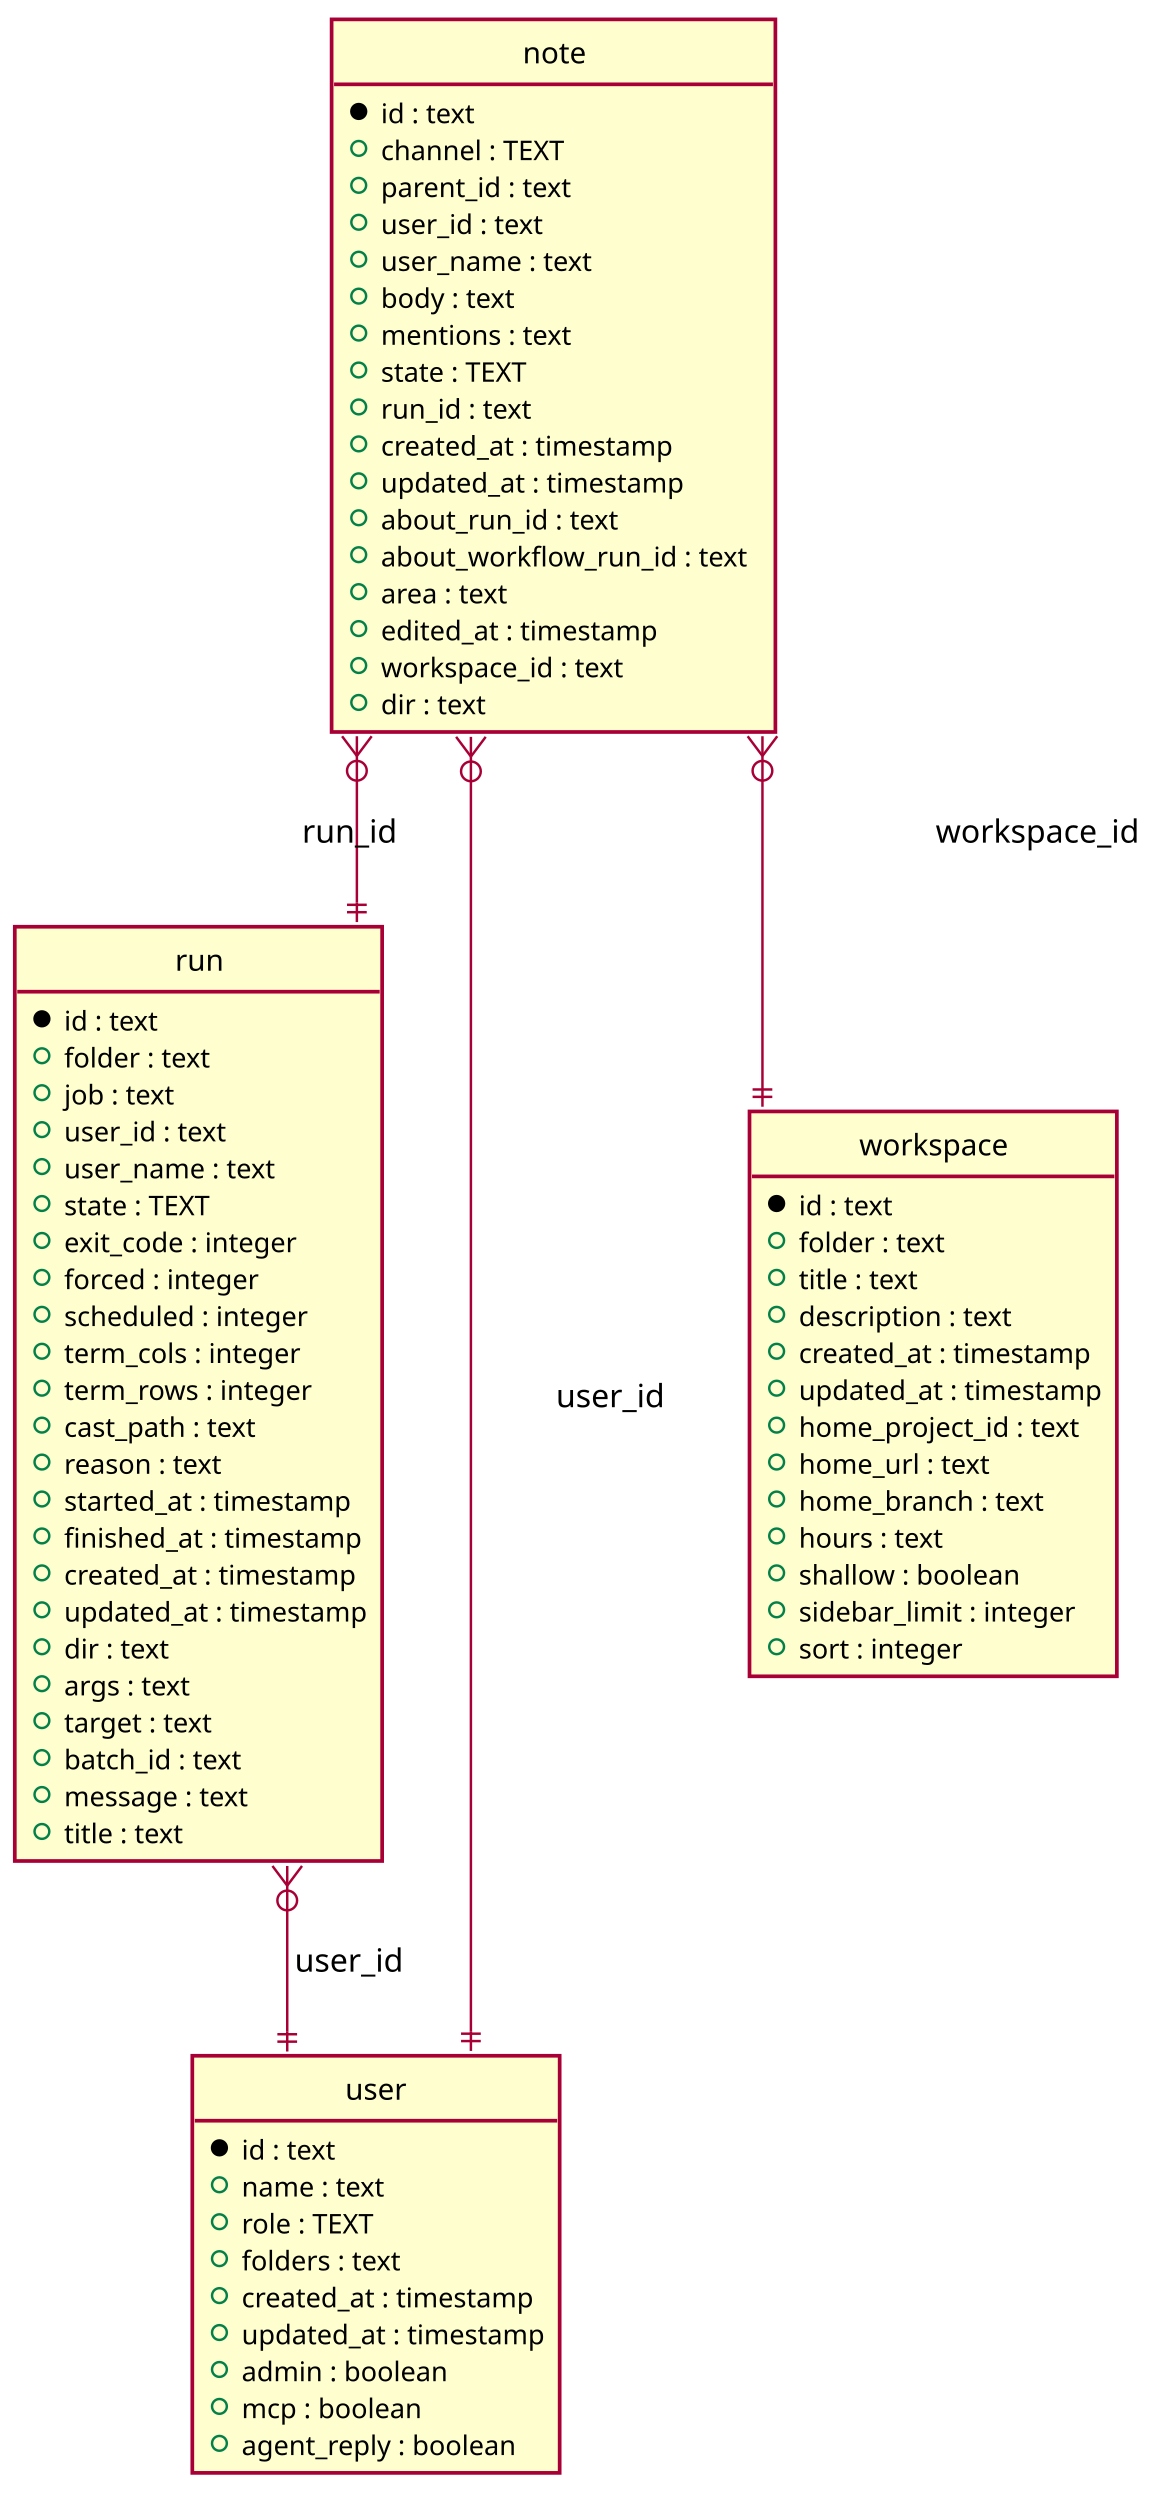
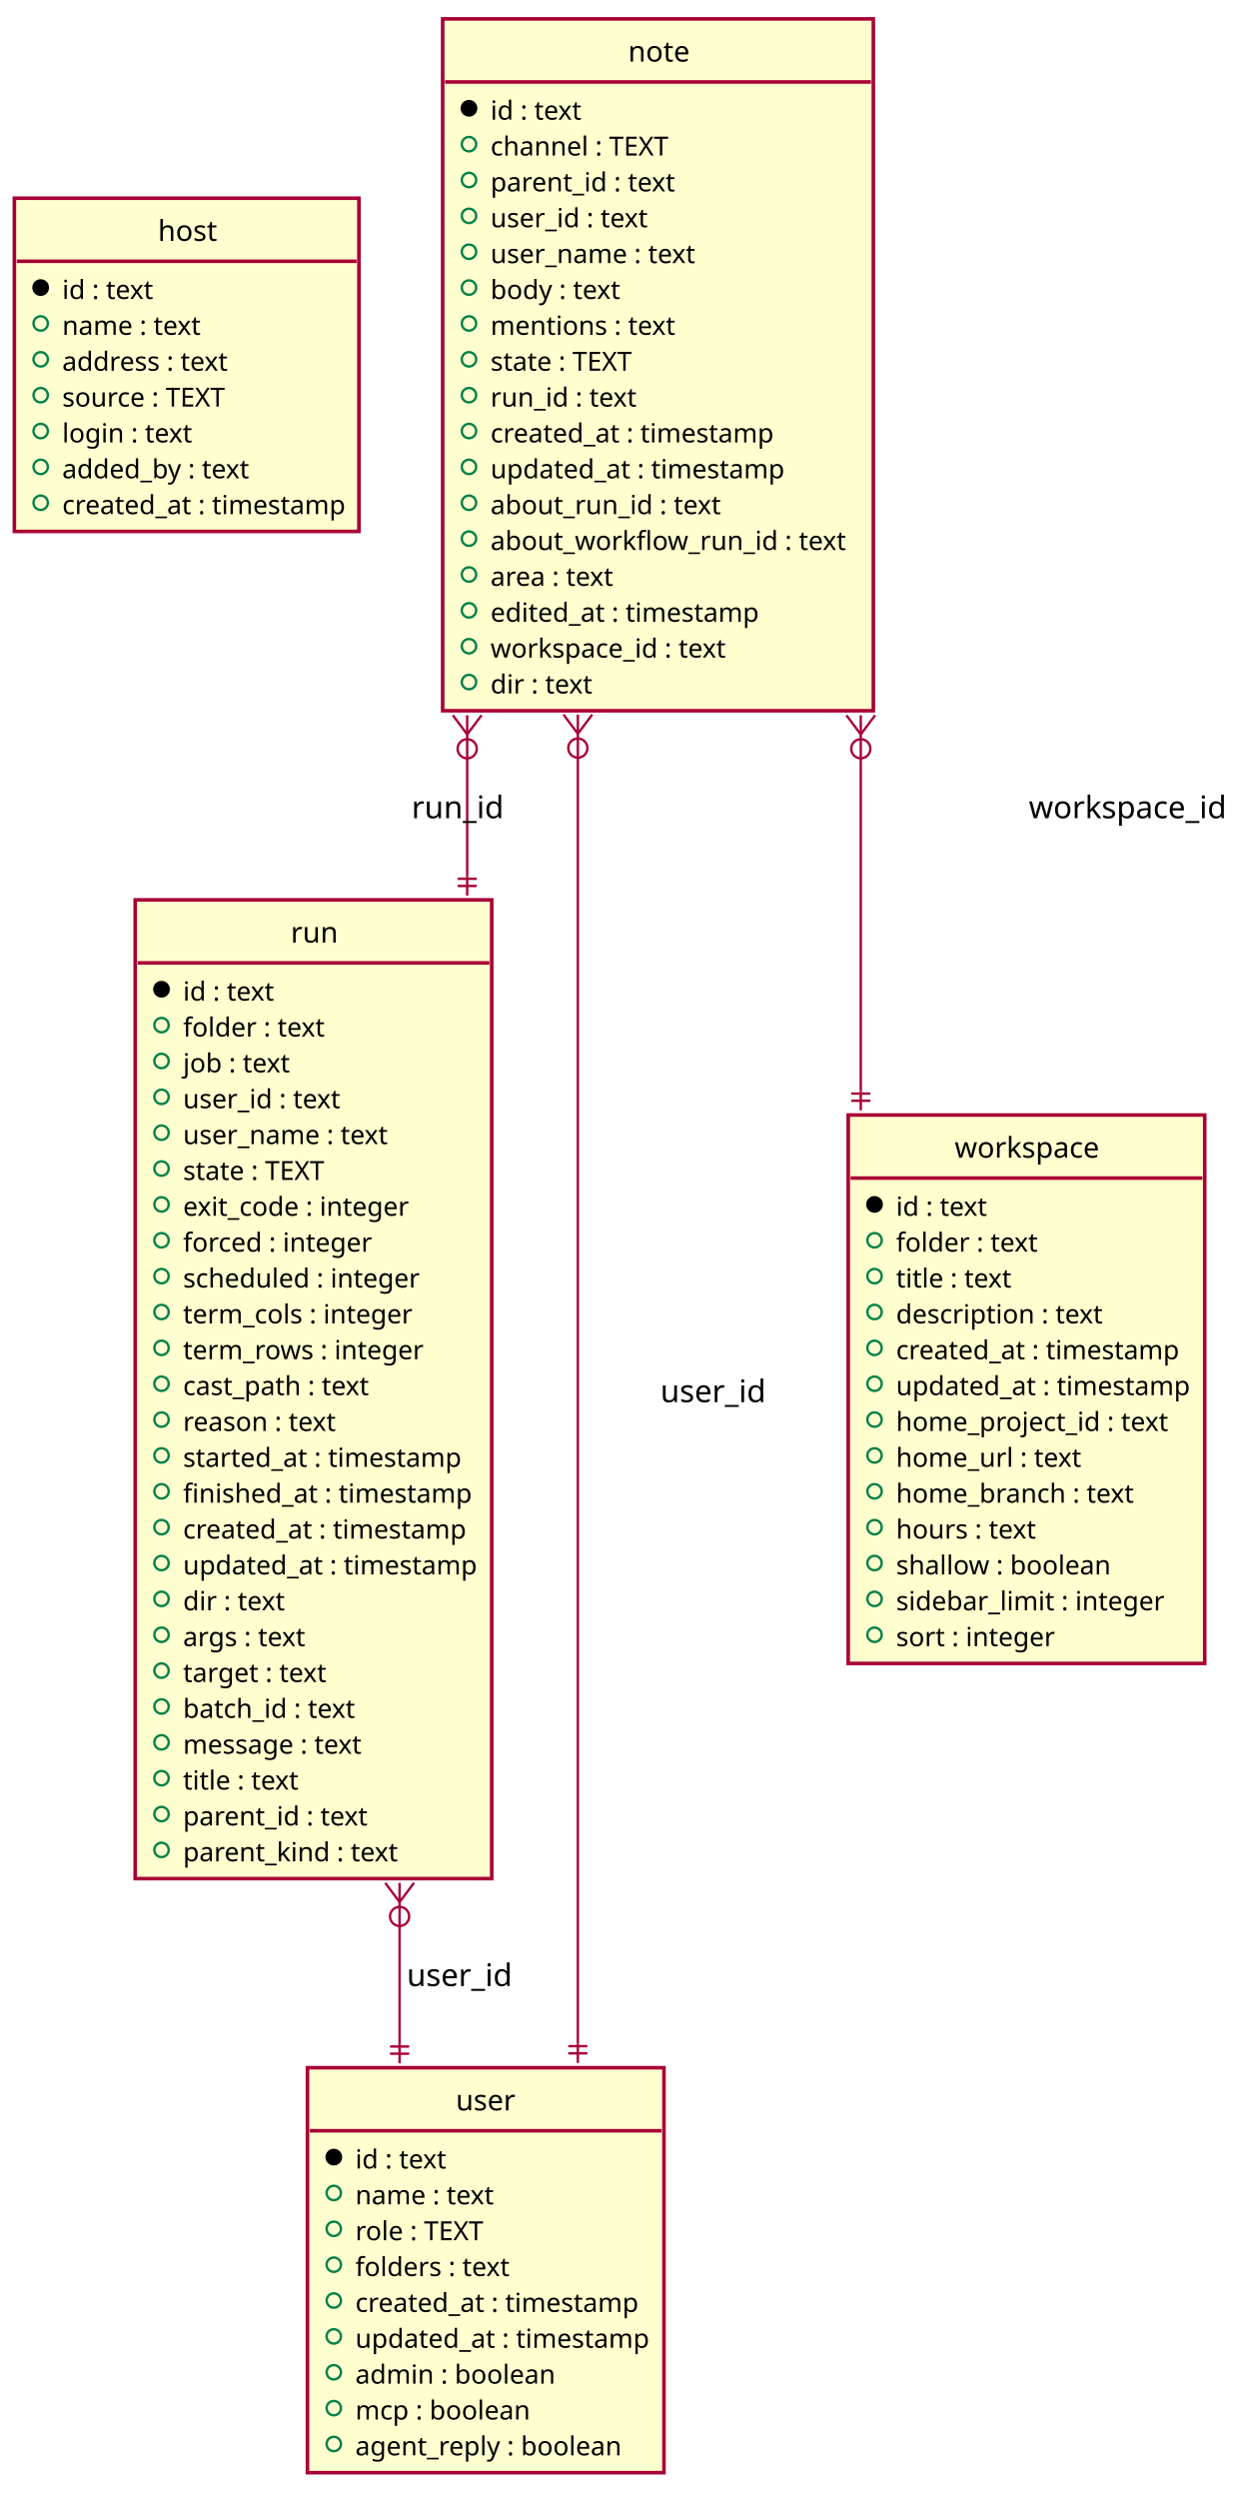
- <svg xmlns="http://www.w3.org/2000/svg" contentScriptType="application/ecmascript" contentStyleType="text/css" height="1014px" preserveAspectRatio="none" style="width:472px;height:1014px;" version="1.1" viewBox="0 0 472 1014" width="472px" zoomAndPan="magnify">
+ <svg xmlns="http://www.w3.org/2000/svg" contentScriptType="application/ecmascript" contentStyleType="text/css" height="1044px" preserveAspectRatio="none" style="width:523px;height:1044px;" version="1.1" viewBox="0 0 523 1044" width="523px" zoomAndPan="magnify">
  <defs />
  <g>
-     <rect fill="#FEFECE" height="289.036" id="note" style="stroke: #A80036; stroke-width: 1.5;" width="180" x="134.5" y="7.86" />
-     <text fill="#000000" font-family="sans-serif" font-size="12" lengthAdjust="spacingAndGlyphs" textLength="25" x="212" y="25.688">note</text>
-     <line style="stroke: #A80036; stroke-width: 1.5;" x1="135.5" x2="313.5" y1="34.204" y2="34.204" />
-     <ellipse cx="145.5" cy="45.204" fill="#000000" rx="3" ry="3" style="stroke: #000000; stroke-width: 1.0;" />
-     <text fill="#000000" font-family="sans-serif" font-size="11" lengthAdjust="spacingAndGlyphs" textLength="39" x="154.5" y="49.963">id : text</text>
-     <ellipse cx="145.5" cy="60.186" fill="none" rx="3" ry="3" style="stroke: #038048; stroke-width: 1.0;" />
-     <text fill="#000000" font-family="sans-serif" font-size="11" lengthAdjust="spacingAndGlyphs" textLength="74" x="154.5" y="64.945">channel : TEXT</text>
-     <ellipse cx="145.5" cy="75.168" fill="none" rx="3" ry="3" style="stroke: #038048; stroke-width: 1.0;" />
-     <text fill="#000000" font-family="sans-serif" font-size="11" lengthAdjust="spacingAndGlyphs" textLength="79" x="154.5" y="79.927">parent_id : text</text>
-     <ellipse cx="145.5" cy="90.15" fill="none" rx="3" ry="3" style="stroke: #038048; stroke-width: 1.0;" />
-     <text fill="#000000" font-family="sans-serif" font-size="11" lengthAdjust="spacingAndGlyphs" textLength="67" x="154.5" y="94.909">user_id : text</text>
-     <ellipse cx="145.5" cy="105.132" fill="none" rx="3" ry="3" style="stroke: #038048; stroke-width: 1.0;" />
-     <text fill="#000000" font-family="sans-serif" font-size="11" lengthAdjust="spacingAndGlyphs" textLength="86" x="154.5" y="109.891">user_name : text</text>
-     <ellipse cx="145.5" cy="120.114" fill="none" rx="3" ry="3" style="stroke: #038048; stroke-width: 1.0;" />
-     <text fill="#000000" font-family="sans-serif" font-size="11" lengthAdjust="spacingAndGlyphs" textLength="56" x="154.5" y="124.873">body : text</text>
-     <ellipse cx="145.5" cy="135.095" fill="none" rx="3" ry="3" style="stroke: #038048; stroke-width: 1.0;" />
-     <text fill="#000000" font-family="sans-serif" font-size="11" lengthAdjust="spacingAndGlyphs" textLength="78" x="154.5" y="139.854">mentions : text</text>
-     <ellipse cx="145.5" cy="150.077" fill="none" rx="3" ry="3" style="stroke: #038048; stroke-width: 1.0;" />
-     <text fill="#000000" font-family="sans-serif" font-size="11" lengthAdjust="spacingAndGlyphs" textLength="58" x="154.5" y="154.836">state : TEXT</text>
-     <ellipse cx="145.5" cy="165.059" fill="none" rx="3" ry="3" style="stroke: #038048; stroke-width: 1.0;" />
-     <text fill="#000000" font-family="sans-serif" font-size="11" lengthAdjust="spacingAndGlyphs" textLength="63" x="154.5" y="169.818">run_id : text</text>
-     <ellipse cx="145.5" cy="180.041" fill="none" rx="3" ry="3" style="stroke: #038048; stroke-width: 1.0;" />
-     <text fill="#000000" font-family="sans-serif" font-size="11" lengthAdjust="spacingAndGlyphs" textLength="118" x="154.5" y="184.8">created_at : timestamp</text>
-     <ellipse cx="145.5" cy="195.023" fill="none" rx="3" ry="3" style="stroke: #038048; stroke-width: 1.0;" />
-     <text fill="#000000" font-family="sans-serif" font-size="11" lengthAdjust="spacingAndGlyphs" textLength="123" x="154.5" y="199.782">updated_at : timestamp</text>
-     <ellipse cx="145.5" cy="210.005" fill="none" rx="3" ry="3" style="stroke: #038048; stroke-width: 1.0;" />
-     <text fill="#000000" font-family="sans-serif" font-size="11" lengthAdjust="spacingAndGlyphs" textLength="99" x="154.5" y="214.764">about_run_id : text</text>
-     <ellipse cx="145.5" cy="224.987" fill="none" rx="3" ry="3" style="stroke: #038048; stroke-width: 1.0;" />
-     <text fill="#000000" font-family="sans-serif" font-size="11" lengthAdjust="spacingAndGlyphs" textLength="154" x="154.5" y="229.746">about_workflow_run_id : text</text>
-     <ellipse cx="145.5" cy="239.969" fill="none" rx="3" ry="3" style="stroke: #038048; stroke-width: 1.0;" />
-     <text fill="#000000" font-family="sans-serif" font-size="11" lengthAdjust="spacingAndGlyphs" textLength="52" x="154.5" y="244.728">area : text</text>
-     <ellipse cx="145.5" cy="254.951" fill="none" rx="3" ry="3" style="stroke: #038048; stroke-width: 1.0;" />
-     <text fill="#000000" font-family="sans-serif" font-size="11" lengthAdjust="spacingAndGlyphs" textLength="112" x="154.5" y="259.709">edited_at : timestamp</text>
-     <ellipse cx="145.5" cy="269.932" fill="none" rx="3" ry="3" style="stroke: #038048; stroke-width: 1.0;" />
-     <text fill="#000000" font-family="sans-serif" font-size="11" lengthAdjust="spacingAndGlyphs" textLength="100" x="154.5" y="274.691">workspace_id : text</text>
-     <ellipse cx="145.5" cy="284.914" fill="none" rx="3" ry="3" style="stroke: #038048; stroke-width: 1.0;" />
-     <text fill="#000000" font-family="sans-serif" font-size="11" lengthAdjust="spacingAndGlyphs" textLength="44" x="154.5" y="289.673">dir : text</text>
-     <rect fill="#FEFECE" height="378.928" id="run" style="stroke: #A80036; stroke-width: 1.5;" width="149" x="6" y="375.89" />
-     <text fill="#000000" font-family="sans-serif" font-size="12" lengthAdjust="spacingAndGlyphs" textLength="19" x="71" y="393.718">run</text>
-     <line style="stroke: #A80036; stroke-width: 1.5;" x1="7" x2="154" y1="402.234" y2="402.234" />
-     <ellipse cx="17" cy="413.234" fill="#000000" rx="3" ry="3" style="stroke: #000000; stroke-width: 1.0;" />
-     <text fill="#000000" font-family="sans-serif" font-size="11" lengthAdjust="spacingAndGlyphs" textLength="39" x="26" y="417.993">id : text</text>
-     <ellipse cx="17" cy="428.216" fill="none" rx="3" ry="3" style="stroke: #038048; stroke-width: 1.0;" />
-     <text fill="#000000" font-family="sans-serif" font-size="11" lengthAdjust="spacingAndGlyphs" textLength="61" x="26" y="432.975">folder : text</text>
-     <ellipse cx="17" cy="443.198" fill="none" rx="3" ry="3" style="stroke: #038048; stroke-width: 1.0;" />
-     <text fill="#000000" font-family="sans-serif" font-size="11" lengthAdjust="spacingAndGlyphs" textLength="46" x="26" y="447.957">job : text</text>
-     <ellipse cx="17" cy="458.18" fill="none" rx="3" ry="3" style="stroke: #038048; stroke-width: 1.0;" />
-     <text fill="#000000" font-family="sans-serif" font-size="11" lengthAdjust="spacingAndGlyphs" textLength="67" x="26" y="462.939">user_id : text</text>
-     <ellipse cx="17" cy="473.162" fill="none" rx="3" ry="3" style="stroke: #038048; stroke-width: 1.0;" />
-     <text fill="#000000" font-family="sans-serif" font-size="11" lengthAdjust="spacingAndGlyphs" textLength="86" x="26" y="477.921">user_name : text</text>
-     <ellipse cx="17" cy="488.144" fill="none" rx="3" ry="3" style="stroke: #038048; stroke-width: 1.0;" />
-     <text fill="#000000" font-family="sans-serif" font-size="11" lengthAdjust="spacingAndGlyphs" textLength="58" x="26" y="492.902">state : TEXT</text>
-     <ellipse cx="17" cy="503.125" fill="none" rx="3" ry="3" style="stroke: #038048; stroke-width: 1.0;" />
-     <text fill="#000000" font-family="sans-serif" font-size="11" lengthAdjust="spacingAndGlyphs" textLength="96" x="26" y="507.884">exit_code : integer</text>
-     <ellipse cx="17" cy="518.107" fill="none" rx="3" ry="3" style="stroke: #038048; stroke-width: 1.0;" />
-     <text fill="#000000" font-family="sans-serif" font-size="11" lengthAdjust="spacingAndGlyphs" textLength="81" x="26" y="522.866">forced : integer</text>
-     <ellipse cx="17" cy="533.089" fill="none" rx="3" ry="3" style="stroke: #038048; stroke-width: 1.0;" />
-     <text fill="#000000" font-family="sans-serif" font-size="11" lengthAdjust="spacingAndGlyphs" textLength="100" x="26" y="537.848">scheduled : integer</text>
-     <ellipse cx="17" cy="548.071" fill="none" rx="3" ry="3" style="stroke: #038048; stroke-width: 1.0;" />
-     <text fill="#000000" font-family="sans-serif" font-size="11" lengthAdjust="spacingAndGlyphs" textLength="97" x="26" y="552.83">term_cols : integer</text>
-     <ellipse cx="17" cy="563.053" fill="none" rx="3" ry="3" style="stroke: #038048; stroke-width: 1.0;" />
-     <text fill="#000000" font-family="sans-serif" font-size="11" lengthAdjust="spacingAndGlyphs" textLength="103" x="26" y="567.812">term_rows : integer</text>
-     <ellipse cx="17" cy="578.035" fill="none" rx="3" ry="3" style="stroke: #038048; stroke-width: 1.0;" />
-     <text fill="#000000" font-family="sans-serif" font-size="11" lengthAdjust="spacingAndGlyphs" textLength="78" x="26" y="582.794">cast_path : text</text>
-     <ellipse cx="17" cy="593.017" fill="none" rx="3" ry="3" style="stroke: #038048; stroke-width: 1.0;" />
-     <text fill="#000000" font-family="sans-serif" font-size="11" lengthAdjust="spacingAndGlyphs" textLength="65" x="26" y="597.776">reason : text</text>
-     <ellipse cx="17" cy="607.999" fill="none" rx="3" ry="3" style="stroke: #038048; stroke-width: 1.0;" />
-     <text fill="#000000" font-family="sans-serif" font-size="11" lengthAdjust="spacingAndGlyphs" textLength="116" x="26" y="612.758">started_at : timestamp</text>
-     <ellipse cx="17" cy="622.981" fill="none" rx="3" ry="3" style="stroke: #038048; stroke-width: 1.0;" />
-     <text fill="#000000" font-family="sans-serif" font-size="11" lengthAdjust="spacingAndGlyphs" textLength="121" x="26" y="627.74">finished_at : timestamp</text>
-     <ellipse cx="17" cy="637.962" fill="none" rx="3" ry="3" style="stroke: #038048; stroke-width: 1.0;" />
-     <text fill="#000000" font-family="sans-serif" font-size="11" lengthAdjust="spacingAndGlyphs" textLength="118" x="26" y="642.721">created_at : timestamp</text>
-     <ellipse cx="17" cy="652.944" fill="none" rx="3" ry="3" style="stroke: #038048; stroke-width: 1.0;" />
-     <text fill="#000000" font-family="sans-serif" font-size="11" lengthAdjust="spacingAndGlyphs" textLength="123" x="26" y="657.703">updated_at : timestamp</text>
-     <ellipse cx="17" cy="667.926" fill="none" rx="3" ry="3" style="stroke: #038048; stroke-width: 1.0;" />
-     <text fill="#000000" font-family="sans-serif" font-size="11" lengthAdjust="spacingAndGlyphs" textLength="44" x="26" y="672.685">dir : text</text>
-     <ellipse cx="17" cy="682.908" fill="none" rx="3" ry="3" style="stroke: #038048; stroke-width: 1.0;" />
-     <text fill="#000000" font-family="sans-serif" font-size="11" lengthAdjust="spacingAndGlyphs" textLength="52" x="26" y="687.667">args : text</text>
-     <ellipse cx="17" cy="697.89" fill="none" rx="3" ry="3" style="stroke: #038048; stroke-width: 1.0;" />
-     <text fill="#000000" font-family="sans-serif" font-size="11" lengthAdjust="spacingAndGlyphs" textLength="61" x="26" y="702.649">target : text</text>
-     <ellipse cx="17" cy="712.872" fill="none" rx="3" ry="3" style="stroke: #038048; stroke-width: 1.0;" />
-     <text fill="#000000" font-family="sans-serif" font-size="11" lengthAdjust="spacingAndGlyphs" textLength="73" x="26" y="717.631">batch_id : text</text>
-     <ellipse cx="17" cy="727.854" fill="none" rx="3" ry="3" style="stroke: #038048; stroke-width: 1.0;" />
-     <text fill="#000000" font-family="sans-serif" font-size="11" lengthAdjust="spacingAndGlyphs" textLength="74" x="26" y="732.613">message : text</text>
-     <ellipse cx="17" cy="742.836" fill="none" rx="3" ry="3" style="stroke: #038048; stroke-width: 1.0;" />
-     <text fill="#000000" font-family="sans-serif" font-size="11" lengthAdjust="spacingAndGlyphs" textLength="49" x="26" y="747.595">title : text</text>
-     <rect fill="#FEFECE" height="169.181" id="user" style="stroke: #A80036; stroke-width: 1.5;" width="149" x="78" y="833.82" />
-     <text fill="#000000" font-family="sans-serif" font-size="12" lengthAdjust="spacingAndGlyphs" textLength="25" x="140" y="851.648">user</text>
-     <line style="stroke: #A80036; stroke-width: 1.5;" x1="79" x2="226" y1="860.164" y2="860.164" />
-     <ellipse cx="89" cy="871.164" fill="#000000" rx="3" ry="3" style="stroke: #000000; stroke-width: 1.0;" />
-     <text fill="#000000" font-family="sans-serif" font-size="11" lengthAdjust="spacingAndGlyphs" textLength="39" x="98" y="875.923">id : text</text>
-     <ellipse cx="89" cy="886.146" fill="none" rx="3" ry="3" style="stroke: #038048; stroke-width: 1.0;" />
-     <text fill="#000000" font-family="sans-serif" font-size="11" lengthAdjust="spacingAndGlyphs" textLength="58" x="98" y="890.905">name : text</text>
-     <ellipse cx="89" cy="901.128" fill="none" rx="3" ry="3" style="stroke: #038048; stroke-width: 1.0;" />
-     <text fill="#000000" font-family="sans-serif" font-size="11" lengthAdjust="spacingAndGlyphs" textLength="54" x="98" y="905.887">role : TEXT</text>
-     <ellipse cx="89" cy="916.11" fill="none" rx="3" ry="3" style="stroke: #038048; stroke-width: 1.0;" />
-     <text fill="#000000" font-family="sans-serif" font-size="11" lengthAdjust="spacingAndGlyphs" textLength="66" x="98" y="920.869">folders : text</text>
-     <ellipse cx="89" cy="931.092" fill="none" rx="3" ry="3" style="stroke: #038048; stroke-width: 1.0;" />
-     <text fill="#000000" font-family="sans-serif" font-size="11" lengthAdjust="spacingAndGlyphs" textLength="118" x="98" y="935.851">created_at : timestamp</text>
-     <ellipse cx="89" cy="946.074" fill="none" rx="3" ry="3" style="stroke: #038048; stroke-width: 1.0;" />
-     <text fill="#000000" font-family="sans-serif" font-size="11" lengthAdjust="spacingAndGlyphs" textLength="123" x="98" y="950.832">updated_at : timestamp</text>
-     <ellipse cx="89" cy="961.055" fill="none" rx="3" ry="3" style="stroke: #038048; stroke-width: 1.0;" />
-     <text fill="#000000" font-family="sans-serif" font-size="11" lengthAdjust="spacingAndGlyphs" textLength="85" x="98" y="965.814">admin : boolean</text>
-     <ellipse cx="89" cy="976.037" fill="none" rx="3" ry="3" style="stroke: #038048; stroke-width: 1.0;" />
-     <text fill="#000000" font-family="sans-serif" font-size="11" lengthAdjust="spacingAndGlyphs" textLength="74" x="98" y="980.796">mcp : boolean</text>
-     <ellipse cx="89" cy="991.019" fill="none" rx="3" ry="3" style="stroke: #038048; stroke-width: 1.0;" />
-     <text fill="#000000" font-family="sans-serif" font-size="11" lengthAdjust="spacingAndGlyphs" textLength="114" x="98" y="995.778">agent_reply : boolean</text>
-     <rect fill="#FEFECE" height="229.109" id="workspace" style="stroke: #A80036; stroke-width: 1.5;" width="149" x="304" y="450.8" />
-     <text fill="#000000" font-family="sans-serif" font-size="12" lengthAdjust="spacingAndGlyphs" textLength="60" x="348.5" y="468.628">workspace</text>
-     <line style="stroke: #A80036; stroke-width: 1.5;" x1="305" x2="452" y1="477.144" y2="477.144" />
-     <ellipse cx="315" cy="488.144" fill="#000000" rx="3" ry="3" style="stroke: #000000; stroke-width: 1.0;" />
-     <text fill="#000000" font-family="sans-serif" font-size="11" lengthAdjust="spacingAndGlyphs" textLength="39" x="324" y="492.903">id : text</text>
-     <ellipse cx="315" cy="503.126" fill="none" rx="3" ry="3" style="stroke: #038048; stroke-width: 1.0;" />
-     <text fill="#000000" font-family="sans-serif" font-size="11" lengthAdjust="spacingAndGlyphs" textLength="61" x="324" y="507.885">folder : text</text>
-     <ellipse cx="315" cy="518.108" fill="none" rx="3" ry="3" style="stroke: #038048; stroke-width: 1.0;" />
-     <text fill="#000000" font-family="sans-serif" font-size="11" lengthAdjust="spacingAndGlyphs" textLength="49" x="324" y="522.867">title : text</text>
-     <ellipse cx="315" cy="533.09" fill="none" rx="3" ry="3" style="stroke: #038048; stroke-width: 1.0;" />
-     <text fill="#000000" font-family="sans-serif" font-size="11" lengthAdjust="spacingAndGlyphs" textLength="88" x="324" y="537.849">description : text</text>
-     <ellipse cx="315" cy="548.072" fill="none" rx="3" ry="3" style="stroke: #038048; stroke-width: 1.0;" />
-     <text fill="#000000" font-family="sans-serif" font-size="11" lengthAdjust="spacingAndGlyphs" textLength="118" x="324" y="552.831">created_at : timestamp</text>
-     <ellipse cx="315" cy="563.054" fill="none" rx="3" ry="3" style="stroke: #038048; stroke-width: 1.0;" />
-     <text fill="#000000" font-family="sans-serif" font-size="11" lengthAdjust="spacingAndGlyphs" textLength="123" x="324" y="567.812">updated_at : timestamp</text>
-     <ellipse cx="315" cy="578.035" fill="none" rx="3" ry="3" style="stroke: #038048; stroke-width: 1.0;" />
-     <text fill="#000000" font-family="sans-serif" font-size="11" lengthAdjust="spacingAndGlyphs" textLength="116" x="324" y="582.794">home_project_id : text</text>
-     <ellipse cx="315" cy="593.017" fill="none" rx="3" ry="3" style="stroke: #038048; stroke-width: 1.0;" />
-     <text fill="#000000" font-family="sans-serif" font-size="11" lengthAdjust="spacingAndGlyphs" textLength="79" x="324" y="597.776">home_url : text</text>
-     <ellipse cx="315" cy="607.999" fill="none" rx="3" ry="3" style="stroke: #038048; stroke-width: 1.0;" />
-     <text fill="#000000" font-family="sans-serif" font-size="11" lengthAdjust="spacingAndGlyphs" textLength="101" x="324" y="612.758">home_branch : text</text>
-     <ellipse cx="315" cy="622.981" fill="none" rx="3" ry="3" style="stroke: #038048; stroke-width: 1.0;" />
-     <text fill="#000000" font-family="sans-serif" font-size="11" lengthAdjust="spacingAndGlyphs" textLength="60" x="324" y="627.74">hours : text</text>
-     <ellipse cx="315" cy="637.963" fill="none" rx="3" ry="3" style="stroke: #038048; stroke-width: 1.0;" />
-     <text fill="#000000" font-family="sans-serif" font-size="11" lengthAdjust="spacingAndGlyphs" textLength="92" x="324" y="642.722">shallow : boolean</text>
-     <ellipse cx="315" cy="652.945" fill="none" rx="3" ry="3" style="stroke: #038048; stroke-width: 1.0;" />
-     <text fill="#000000" font-family="sans-serif" font-size="11" lengthAdjust="spacingAndGlyphs" textLength="114" x="324" y="657.704">sidebar_limit : integer</text>
-     <ellipse cx="315" cy="667.927" fill="none" rx="3" ry="3" style="stroke: #038048; stroke-width: 1.0;" />
-     <text fill="#000000" font-family="sans-serif" font-size="11" lengthAdjust="spacingAndGlyphs" textLength="68" x="324" y="672.686">sort : integer</text>
-     <path d="M191,306.87 C191,306.87 191,823.86 191,823.86 " fill="none" id="note-user" style="stroke: #A80036; stroke-width: 1.0;" />
-     <line style="stroke: #A80036; stroke-width: 1.0;" x1="195" x2="187" y1="827.86" y2="827.86" />
-     <line style="stroke: #A80036; stroke-width: 1.0;" x1="195" x2="187" y1="824.86" y2="824.86" />
-     <line style="stroke: #A80036; stroke-width: 1.0;" x1="191" x2="191" y1="823.86" y2="831.86" />
-     <line style="stroke: #A80036; stroke-width: 1.0;" x1="191" x2="185" y1="306.87" y2="298.87" />
-     <line style="stroke: #A80036; stroke-width: 1.0;" x1="191" x2="197" y1="306.87" y2="298.87" />
-     <line style="stroke: #A80036; stroke-width: 1.0;" x1="191" x2="191" y1="306.87" y2="298.87" />
-     <ellipse cx="191" cy="312.87" fill="none" rx="4" ry="4" style="stroke: #A80036; stroke-width: 1.0;" />
-     <text fill="#000000" font-family="sans-serif" font-size="13" lengthAdjust="spacingAndGlyphs" textLength="43" x="225.5" y="570.757">user_id</text>
-     <path d="M144.75,306.62 C144.75,306.62 144.75,365.99 144.75,365.99 " fill="none" id="note-run" style="stroke: #A80036; stroke-width: 1.0;" />
-     <line style="stroke: #A80036; stroke-width: 1.0;" x1="148.75" x2="140.75" y1="369.99" y2="369.99" />
-     <line style="stroke: #A80036; stroke-width: 1.0;" x1="148.75" x2="140.75" y1="366.99" y2="366.99" />
-     <line style="stroke: #A80036; stroke-width: 1.0;" x1="144.75" x2="144.75" y1="365.99" y2="373.99" />
-     <line style="stroke: #A80036; stroke-width: 1.0;" x1="144.75" x2="138.75" y1="306.62" y2="298.62" />
-     <line style="stroke: #A80036; stroke-width: 1.0;" x1="144.75" x2="150.75" y1="306.62" y2="298.62" />
-     <line style="stroke: #A80036; stroke-width: 1.0;" x1="144.75" x2="144.75" y1="306.62" y2="298.62" />
-     <ellipse cx="144.75" cy="312.62" fill="none" rx="4" ry="4" style="stroke: #A80036; stroke-width: 1.0;" />
-     <text fill="#000000" font-family="sans-serif" font-size="13" lengthAdjust="spacingAndGlyphs" textLength="38" x="122.5" y="341.787">run_id</text>
-     <path d="M309.25,306.62 C309.25,306.62 309.25,440.89 309.25,440.89 " fill="none" id="note-workspace" style="stroke: #A80036; stroke-width: 1.0;" />
-     <line style="stroke: #A80036; stroke-width: 1.0;" x1="313.25" x2="305.25" y1="444.89" y2="444.89" />
-     <line style="stroke: #A80036; stroke-width: 1.0;" x1="313.25" x2="305.25" y1="441.89" y2="441.89" />
-     <line style="stroke: #A80036; stroke-width: 1.0;" x1="309.25" x2="309.25" y1="440.89" y2="448.89" />
-     <line style="stroke: #A80036; stroke-width: 1.0;" x1="309.25" x2="303.25" y1="306.62" y2="298.62" />
-     <line style="stroke: #A80036; stroke-width: 1.0;" x1="309.25" x2="315.25" y1="306.62" y2="298.62" />
-     <line style="stroke: #A80036; stroke-width: 1.0;" x1="309.25" x2="309.25" y1="306.62" y2="298.62" />
-     <ellipse cx="309.25" cy="312.62" fill="none" rx="4" ry="4" style="stroke: #A80036; stroke-width: 1.0;" />
-     <text fill="#000000" font-family="sans-serif" font-size="13" lengthAdjust="spacingAndGlyphs" textLength="81" x="379.5" y="341.787">workspace_id</text>
-     <path d="M116.5,764.83 C116.5,764.83 116.5,824.09 116.5,824.09 " fill="none" id="run-user" style="stroke: #A80036; stroke-width: 1.0;" />
-     <line style="stroke: #A80036; stroke-width: 1.0;" x1="120.5" x2="112.5" y1="828.09" y2="828.09" />
-     <line style="stroke: #A80036; stroke-width: 1.0;" x1="120.5" x2="112.5" y1="825.09" y2="825.09" />
-     <line style="stroke: #A80036; stroke-width: 1.0;" x1="116.5" x2="116.5" y1="824.09" y2="832.09" />
-     <line style="stroke: #A80036; stroke-width: 1.0;" x1="116.5" x2="110.5" y1="764.83" y2="756.83" />
-     <line style="stroke: #A80036; stroke-width: 1.0;" x1="116.5" x2="122.5" y1="764.83" y2="756.83" />
-     <line style="stroke: #A80036; stroke-width: 1.0;" x1="116.5" x2="116.5" y1="764.83" y2="756.83" />
-     <ellipse cx="116.5" cy="770.83" fill="none" rx="4" ry="4" style="stroke: #A80036; stroke-width: 1.0;" />
-     <text fill="#000000" font-family="sans-serif" font-size="13" lengthAdjust="spacingAndGlyphs" textLength="43" x="119.5" y="799.717">user_id</text>
+     <rect fill="#FEFECE" height="139.217" id="host" style="stroke: #A80036; stroke-width: 1.5;" width="144" x="6" y="82.8" />
+     <text fill="#000000" font-family="sans-serif" font-size="12" lengthAdjust="spacingAndGlyphs" textLength="24" x="66" y="100.628">host</text>
+     <line style="stroke: #A80036; stroke-width: 1.5;" x1="7" x2="149" y1="109.144" y2="109.144" />
+     <ellipse cx="17" cy="120.144" fill="#000000" rx="3" ry="3" style="stroke: #000000; stroke-width: 1.0;" />
+     <text fill="#000000" font-family="sans-serif" font-size="11" lengthAdjust="spacingAndGlyphs" textLength="39" x="26" y="124.903">id : text</text>
+     <ellipse cx="17" cy="135.126" fill="none" rx="3" ry="3" style="stroke: #038048; stroke-width: 1.0;" />
+     <text fill="#000000" font-family="sans-serif" font-size="11" lengthAdjust="spacingAndGlyphs" textLength="58" x="26" y="139.885">name : text</text>
+     <ellipse cx="17" cy="150.108" fill="none" rx="3" ry="3" style="stroke: #038048; stroke-width: 1.0;" />
+     <text fill="#000000" font-family="sans-serif" font-size="11" lengthAdjust="spacingAndGlyphs" textLength="70" x="26" y="154.867">address : text</text>
+     <ellipse cx="17" cy="165.09" fill="none" rx="3" ry="3" style="stroke: #038048; stroke-width: 1.0;" />
+     <text fill="#000000" font-family="sans-serif" font-size="11" lengthAdjust="spacingAndGlyphs" textLength="68" x="26" y="169.849">source : TEXT</text>
+     <ellipse cx="17" cy="180.072" fill="none" rx="3" ry="3" style="stroke: #038048; stroke-width: 1.0;" />
+     <text fill="#000000" font-family="sans-serif" font-size="11" lengthAdjust="spacingAndGlyphs" textLength="56" x="26" y="184.831">login : text</text>
+     <ellipse cx="17" cy="195.054" fill="none" rx="3" ry="3" style="stroke: #038048; stroke-width: 1.0;" />
+     <text fill="#000000" font-family="sans-serif" font-size="11" lengthAdjust="spacingAndGlyphs" textLength="80" x="26" y="199.812">added_by : text</text>
+     <ellipse cx="17" cy="210.035" fill="none" rx="3" ry="3" style="stroke: #038048; stroke-width: 1.0;" />
+     <text fill="#000000" font-family="sans-serif" font-size="11" lengthAdjust="spacingAndGlyphs" textLength="118" x="26" y="214.794">created_at : timestamp</text>
+     <rect fill="#FEFECE" height="289.036" id="note" style="stroke: #A80036; stroke-width: 1.5;" width="180" x="185" y="7.89" />
+     <text fill="#000000" font-family="sans-serif" font-size="12" lengthAdjust="spacingAndGlyphs" textLength="25" x="262.5" y="25.718">note</text>
+     <line style="stroke: #A80036; stroke-width: 1.5;" x1="186" x2="364" y1="34.234" y2="34.234" />
+     <ellipse cx="196" cy="45.234" fill="#000000" rx="3" ry="3" style="stroke: #000000; stroke-width: 1.0;" />
+     <text fill="#000000" font-family="sans-serif" font-size="11" lengthAdjust="spacingAndGlyphs" textLength="39" x="205" y="49.993">id : text</text>
+     <ellipse cx="196" cy="60.216" fill="none" rx="3" ry="3" style="stroke: #038048; stroke-width: 1.0;" />
+     <text fill="#000000" font-family="sans-serif" font-size="11" lengthAdjust="spacingAndGlyphs" textLength="74" x="205" y="64.975">channel : TEXT</text>
+     <ellipse cx="196" cy="75.198" fill="none" rx="3" ry="3" style="stroke: #038048; stroke-width: 1.0;" />
+     <text fill="#000000" font-family="sans-serif" font-size="11" lengthAdjust="spacingAndGlyphs" textLength="79" x="205" y="79.957">parent_id : text</text>
+     <ellipse cx="196" cy="90.18" fill="none" rx="3" ry="3" style="stroke: #038048; stroke-width: 1.0;" />
+     <text fill="#000000" font-family="sans-serif" font-size="11" lengthAdjust="spacingAndGlyphs" textLength="67" x="205" y="94.939">user_id : text</text>
+     <ellipse cx="196" cy="105.162" fill="none" rx="3" ry="3" style="stroke: #038048; stroke-width: 1.0;" />
+     <text fill="#000000" font-family="sans-serif" font-size="11" lengthAdjust="spacingAndGlyphs" textLength="86" x="205" y="109.921">user_name : text</text>
+     <ellipse cx="196" cy="120.144" fill="none" rx="3" ry="3" style="stroke: #038048; stroke-width: 1.0;" />
+     <text fill="#000000" font-family="sans-serif" font-size="11" lengthAdjust="spacingAndGlyphs" textLength="56" x="205" y="124.903">body : text</text>
+     <ellipse cx="196" cy="135.125" fill="none" rx="3" ry="3" style="stroke: #038048; stroke-width: 1.0;" />
+     <text fill="#000000" font-family="sans-serif" font-size="11" lengthAdjust="spacingAndGlyphs" textLength="78" x="205" y="139.884">mentions : text</text>
+     <ellipse cx="196" cy="150.107" fill="none" rx="3" ry="3" style="stroke: #038048; stroke-width: 1.0;" />
+     <text fill="#000000" font-family="sans-serif" font-size="11" lengthAdjust="spacingAndGlyphs" textLength="58" x="205" y="154.866">state : TEXT</text>
+     <ellipse cx="196" cy="165.089" fill="none" rx="3" ry="3" style="stroke: #038048; stroke-width: 1.0;" />
+     <text fill="#000000" font-family="sans-serif" font-size="11" lengthAdjust="spacingAndGlyphs" textLength="63" x="205" y="169.848">run_id : text</text>
+     <ellipse cx="196" cy="180.071" fill="none" rx="3" ry="3" style="stroke: #038048; stroke-width: 1.0;" />
+     <text fill="#000000" font-family="sans-serif" font-size="11" lengthAdjust="spacingAndGlyphs" textLength="118" x="205" y="184.83">created_at : timestamp</text>
+     <ellipse cx="196" cy="195.053" fill="none" rx="3" ry="3" style="stroke: #038048; stroke-width: 1.0;" />
+     <text fill="#000000" font-family="sans-serif" font-size="11" lengthAdjust="spacingAndGlyphs" textLength="123" x="205" y="199.812">updated_at : timestamp</text>
+     <ellipse cx="196" cy="210.035" fill="none" rx="3" ry="3" style="stroke: #038048; stroke-width: 1.0;" />
+     <text fill="#000000" font-family="sans-serif" font-size="11" lengthAdjust="spacingAndGlyphs" textLength="99" x="205" y="214.794">about_run_id : text</text>
+     <ellipse cx="196" cy="225.017" fill="none" rx="3" ry="3" style="stroke: #038048; stroke-width: 1.0;" />
+     <text fill="#000000" font-family="sans-serif" font-size="11" lengthAdjust="spacingAndGlyphs" textLength="154" x="205" y="229.776">about_workflow_run_id : text</text>
+     <ellipse cx="196" cy="239.999" fill="none" rx="3" ry="3" style="stroke: #038048; stroke-width: 1.0;" />
+     <text fill="#000000" font-family="sans-serif" font-size="11" lengthAdjust="spacingAndGlyphs" textLength="52" x="205" y="244.758">area : text</text>
+     <ellipse cx="196" cy="254.981" fill="none" rx="3" ry="3" style="stroke: #038048; stroke-width: 1.0;" />
+     <text fill="#000000" font-family="sans-serif" font-size="11" lengthAdjust="spacingAndGlyphs" textLength="112" x="205" y="259.74">edited_at : timestamp</text>
+     <ellipse cx="196" cy="269.962" fill="none" rx="3" ry="3" style="stroke: #038048; stroke-width: 1.0;" />
+     <text fill="#000000" font-family="sans-serif" font-size="11" lengthAdjust="spacingAndGlyphs" textLength="100" x="205" y="274.721">workspace_id : text</text>
+     <ellipse cx="196" cy="284.944" fill="none" rx="3" ry="3" style="stroke: #038048; stroke-width: 1.0;" />
+     <text fill="#000000" font-family="sans-serif" font-size="11" lengthAdjust="spacingAndGlyphs" textLength="44" x="205" y="289.703">dir : text</text>
+     <rect fill="#FEFECE" height="408.891" id="run" style="stroke: #A80036; stroke-width: 1.5;" width="149" x="56.5" y="375.93" />
+     <text fill="#000000" font-family="sans-serif" font-size="12" lengthAdjust="spacingAndGlyphs" textLength="19" x="121.5" y="393.758">run</text>
+     <line style="stroke: #A80036; stroke-width: 1.5;" x1="57.5" x2="204.5" y1="402.274" y2="402.274" />
+     <ellipse cx="67.5" cy="413.274" fill="#000000" rx="3" ry="3" style="stroke: #000000; stroke-width: 1.0;" />
+     <text fill="#000000" font-family="sans-serif" font-size="11" lengthAdjust="spacingAndGlyphs" textLength="39" x="76.5" y="418.033">id : text</text>
+     <ellipse cx="67.5" cy="428.256" fill="none" rx="3" ry="3" style="stroke: #038048; stroke-width: 1.0;" />
+     <text fill="#000000" font-family="sans-serif" font-size="11" lengthAdjust="spacingAndGlyphs" textLength="61" x="76.5" y="433.015">folder : text</text>
+     <ellipse cx="67.5" cy="443.238" fill="none" rx="3" ry="3" style="stroke: #038048; stroke-width: 1.0;" />
+     <text fill="#000000" font-family="sans-serif" font-size="11" lengthAdjust="spacingAndGlyphs" textLength="46" x="76.5" y="447.997">job : text</text>
+     <ellipse cx="67.5" cy="458.22" fill="none" rx="3" ry="3" style="stroke: #038048; stroke-width: 1.0;" />
+     <text fill="#000000" font-family="sans-serif" font-size="11" lengthAdjust="spacingAndGlyphs" textLength="67" x="76.5" y="462.979">user_id : text</text>
+     <ellipse cx="67.5" cy="473.202" fill="none" rx="3" ry="3" style="stroke: #038048; stroke-width: 1.0;" />
+     <text fill="#000000" font-family="sans-serif" font-size="11" lengthAdjust="spacingAndGlyphs" textLength="86" x="76.5" y="477.961">user_name : text</text>
+     <ellipse cx="67.5" cy="488.184" fill="none" rx="3" ry="3" style="stroke: #038048; stroke-width: 1.0;" />
+     <text fill="#000000" font-family="sans-serif" font-size="11" lengthAdjust="spacingAndGlyphs" textLength="58" x="76.5" y="492.942">state : TEXT</text>
+     <ellipse cx="67.5" cy="503.165" fill="none" rx="3" ry="3" style="stroke: #038048; stroke-width: 1.0;" />
+     <text fill="#000000" font-family="sans-serif" font-size="11" lengthAdjust="spacingAndGlyphs" textLength="96" x="76.5" y="507.924">exit_code : integer</text>
+     <ellipse cx="67.5" cy="518.147" fill="none" rx="3" ry="3" style="stroke: #038048; stroke-width: 1.0;" />
+     <text fill="#000000" font-family="sans-serif" font-size="11" lengthAdjust="spacingAndGlyphs" textLength="81" x="76.5" y="522.906">forced : integer</text>
+     <ellipse cx="67.5" cy="533.129" fill="none" rx="3" ry="3" style="stroke: #038048; stroke-width: 1.0;" />
+     <text fill="#000000" font-family="sans-serif" font-size="11" lengthAdjust="spacingAndGlyphs" textLength="100" x="76.5" y="537.888">scheduled : integer</text>
+     <ellipse cx="67.5" cy="548.111" fill="none" rx="3" ry="3" style="stroke: #038048; stroke-width: 1.0;" />
+     <text fill="#000000" font-family="sans-serif" font-size="11" lengthAdjust="spacingAndGlyphs" textLength="97" x="76.5" y="552.87">term_cols : integer</text>
+     <ellipse cx="67.5" cy="563.093" fill="none" rx="3" ry="3" style="stroke: #038048; stroke-width: 1.0;" />
+     <text fill="#000000" font-family="sans-serif" font-size="11" lengthAdjust="spacingAndGlyphs" textLength="103" x="76.5" y="567.852">term_rows : integer</text>
+     <ellipse cx="67.5" cy="578.075" fill="none" rx="3" ry="3" style="stroke: #038048; stroke-width: 1.0;" />
+     <text fill="#000000" font-family="sans-serif" font-size="11" lengthAdjust="spacingAndGlyphs" textLength="78" x="76.5" y="582.834">cast_path : text</text>
+     <ellipse cx="67.5" cy="593.057" fill="none" rx="3" ry="3" style="stroke: #038048; stroke-width: 1.0;" />
+     <text fill="#000000" font-family="sans-serif" font-size="11" lengthAdjust="spacingAndGlyphs" textLength="65" x="76.5" y="597.816">reason : text</text>
+     <ellipse cx="67.5" cy="608.039" fill="none" rx="3" ry="3" style="stroke: #038048; stroke-width: 1.0;" />
+     <text fill="#000000" font-family="sans-serif" font-size="11" lengthAdjust="spacingAndGlyphs" textLength="116" x="76.5" y="612.798">started_at : timestamp</text>
+     <ellipse cx="67.5" cy="623.02" fill="none" rx="3" ry="3" style="stroke: #038048; stroke-width: 1.0;" />
+     <text fill="#000000" font-family="sans-serif" font-size="11" lengthAdjust="spacingAndGlyphs" textLength="121" x="76.5" y="627.779">finished_at : timestamp</text>
+     <ellipse cx="67.5" cy="638.002" fill="none" rx="3" ry="3" style="stroke: #038048; stroke-width: 1.0;" />
+     <text fill="#000000" font-family="sans-serif" font-size="11" lengthAdjust="spacingAndGlyphs" textLength="118" x="76.5" y="642.761">created_at : timestamp</text>
+     <ellipse cx="67.5" cy="652.984" fill="none" rx="3" ry="3" style="stroke: #038048; stroke-width: 1.0;" />
+     <text fill="#000000" font-family="sans-serif" font-size="11" lengthAdjust="spacingAndGlyphs" textLength="123" x="76.5" y="657.743">updated_at : timestamp</text>
+     <ellipse cx="67.5" cy="667.966" fill="none" rx="3" ry="3" style="stroke: #038048; stroke-width: 1.0;" />
+     <text fill="#000000" font-family="sans-serif" font-size="11" lengthAdjust="spacingAndGlyphs" textLength="44" x="76.5" y="672.725">dir : text</text>
+     <ellipse cx="67.5" cy="682.948" fill="none" rx="3" ry="3" style="stroke: #038048; stroke-width: 1.0;" />
+     <text fill="#000000" font-family="sans-serif" font-size="11" lengthAdjust="spacingAndGlyphs" textLength="52" x="76.5" y="687.707">args : text</text>
+     <ellipse cx="67.5" cy="697.93" fill="none" rx="3" ry="3" style="stroke: #038048; stroke-width: 1.0;" />
+     <text fill="#000000" font-family="sans-serif" font-size="11" lengthAdjust="spacingAndGlyphs" textLength="61" x="76.5" y="702.689">target : text</text>
+     <ellipse cx="67.5" cy="712.912" fill="none" rx="3" ry="3" style="stroke: #038048; stroke-width: 1.0;" />
+     <text fill="#000000" font-family="sans-serif" font-size="11" lengthAdjust="spacingAndGlyphs" textLength="73" x="76.5" y="717.671">batch_id : text</text>
+     <ellipse cx="67.5" cy="727.894" fill="none" rx="3" ry="3" style="stroke: #038048; stroke-width: 1.0;" />
+     <text fill="#000000" font-family="sans-serif" font-size="11" lengthAdjust="spacingAndGlyphs" textLength="74" x="76.5" y="732.653">message : text</text>
+     <ellipse cx="67.5" cy="742.876" fill="none" rx="3" ry="3" style="stroke: #038048; stroke-width: 1.0;" />
+     <text fill="#000000" font-family="sans-serif" font-size="11" lengthAdjust="spacingAndGlyphs" textLength="49" x="76.5" y="747.635">title : text</text>
+     <ellipse cx="67.5" cy="757.857" fill="none" rx="3" ry="3" style="stroke: #038048; stroke-width: 1.0;" />
+     <text fill="#000000" font-family="sans-serif" font-size="11" lengthAdjust="spacingAndGlyphs" textLength="79" x="76.5" y="762.616">parent_id : text</text>
+     <ellipse cx="67.5" cy="772.839" fill="none" rx="3" ry="3" style="stroke: #038048; stroke-width: 1.0;" />
+     <text fill="#000000" font-family="sans-serif" font-size="11" lengthAdjust="spacingAndGlyphs" textLength="92" x="76.5" y="777.598">parent_kind : text</text>
+     <rect fill="#FEFECE" height="169.181" id="user" style="stroke: #A80036; stroke-width: 1.5;" width="149" x="128.5" y="863.82" />
+     <text fill="#000000" font-family="sans-serif" font-size="12" lengthAdjust="spacingAndGlyphs" textLength="25" x="190.5" y="881.648">user</text>
+     <line style="stroke: #A80036; stroke-width: 1.5;" x1="129.5" x2="276.5" y1="890.164" y2="890.164" />
+     <ellipse cx="139.5" cy="901.164" fill="#000000" rx="3" ry="3" style="stroke: #000000; stroke-width: 1.0;" />
+     <text fill="#000000" font-family="sans-serif" font-size="11" lengthAdjust="spacingAndGlyphs" textLength="39" x="148.5" y="905.923">id : text</text>
+     <ellipse cx="139.5" cy="916.146" fill="none" rx="3" ry="3" style="stroke: #038048; stroke-width: 1.0;" />
+     <text fill="#000000" font-family="sans-serif" font-size="11" lengthAdjust="spacingAndGlyphs" textLength="58" x="148.5" y="920.905">name : text</text>
+     <ellipse cx="139.5" cy="931.128" fill="none" rx="3" ry="3" style="stroke: #038048; stroke-width: 1.0;" />
+     <text fill="#000000" font-family="sans-serif" font-size="11" lengthAdjust="spacingAndGlyphs" textLength="54" x="148.5" y="935.887">role : TEXT</text>
+     <ellipse cx="139.5" cy="946.11" fill="none" rx="3" ry="3" style="stroke: #038048; stroke-width: 1.0;" />
+     <text fill="#000000" font-family="sans-serif" font-size="11" lengthAdjust="spacingAndGlyphs" textLength="66" x="148.5" y="950.869">folders : text</text>
+     <ellipse cx="139.5" cy="961.092" fill="none" rx="3" ry="3" style="stroke: #038048; stroke-width: 1.0;" />
+     <text fill="#000000" font-family="sans-serif" font-size="11" lengthAdjust="spacingAndGlyphs" textLength="118" x="148.5" y="965.851">created_at : timestamp</text>
+     <ellipse cx="139.5" cy="976.074" fill="none" rx="3" ry="3" style="stroke: #038048; stroke-width: 1.0;" />
+     <text fill="#000000" font-family="sans-serif" font-size="11" lengthAdjust="spacingAndGlyphs" textLength="123" x="148.5" y="980.832">updated_at : timestamp</text>
+     <ellipse cx="139.5" cy="991.055" fill="none" rx="3" ry="3" style="stroke: #038048; stroke-width: 1.0;" />
+     <text fill="#000000" font-family="sans-serif" font-size="11" lengthAdjust="spacingAndGlyphs" textLength="85" x="148.5" y="995.814">admin : boolean</text>
+     <ellipse cx="139.5" cy="1006.037" fill="none" rx="3" ry="3" style="stroke: #038048; stroke-width: 1.0;" />
+     <text fill="#000000" font-family="sans-serif" font-size="11" lengthAdjust="spacingAndGlyphs" textLength="74" x="148.5" y="1010.796">mcp : boolean</text>
+     <ellipse cx="139.5" cy="1021.019" fill="none" rx="3" ry="3" style="stroke: #038048; stroke-width: 1.0;" />
+     <text fill="#000000" font-family="sans-serif" font-size="11" lengthAdjust="spacingAndGlyphs" textLength="114" x="148.5" y="1025.778">agent_reply : boolean</text>
+     <rect fill="#FEFECE" height="229.109" id="workspace" style="stroke: #A80036; stroke-width: 1.5;" width="149" x="354.5" y="465.82" />
+     <text fill="#000000" font-family="sans-serif" font-size="12" lengthAdjust="spacingAndGlyphs" textLength="60" x="399" y="483.648">workspace</text>
+     <line style="stroke: #A80036; stroke-width: 1.5;" x1="355.5" x2="502.5" y1="492.164" y2="492.164" />
+     <ellipse cx="365.5" cy="503.164" fill="#000000" rx="3" ry="3" style="stroke: #000000; stroke-width: 1.0;" />
+     <text fill="#000000" font-family="sans-serif" font-size="11" lengthAdjust="spacingAndGlyphs" textLength="39" x="374.5" y="507.923">id : text</text>
+     <ellipse cx="365.5" cy="518.146" fill="none" rx="3" ry="3" style="stroke: #038048; stroke-width: 1.0;" />
+     <text fill="#000000" font-family="sans-serif" font-size="11" lengthAdjust="spacingAndGlyphs" textLength="61" x="374.5" y="522.905">folder : text</text>
+     <ellipse cx="365.5" cy="533.128" fill="none" rx="3" ry="3" style="stroke: #038048; stroke-width: 1.0;" />
+     <text fill="#000000" font-family="sans-serif" font-size="11" lengthAdjust="spacingAndGlyphs" textLength="49" x="374.5" y="537.887">title : text</text>
+     <ellipse cx="365.5" cy="548.11" fill="none" rx="3" ry="3" style="stroke: #038048; stroke-width: 1.0;" />
+     <text fill="#000000" font-family="sans-serif" font-size="11" lengthAdjust="spacingAndGlyphs" textLength="88" x="374.5" y="552.869">description : text</text>
+     <ellipse cx="365.5" cy="563.092" fill="none" rx="3" ry="3" style="stroke: #038048; stroke-width: 1.0;" />
+     <text fill="#000000" font-family="sans-serif" font-size="11" lengthAdjust="spacingAndGlyphs" textLength="118" x="374.5" y="567.851">created_at : timestamp</text>
+     <ellipse cx="365.5" cy="578.074" fill="none" rx="3" ry="3" style="stroke: #038048; stroke-width: 1.0;" />
+     <text fill="#000000" font-family="sans-serif" font-size="11" lengthAdjust="spacingAndGlyphs" textLength="123" x="374.5" y="582.832">updated_at : timestamp</text>
+     <ellipse cx="365.5" cy="593.055" fill="none" rx="3" ry="3" style="stroke: #038048; stroke-width: 1.0;" />
+     <text fill="#000000" font-family="sans-serif" font-size="11" lengthAdjust="spacingAndGlyphs" textLength="116" x="374.5" y="597.814">home_project_id : text</text>
+     <ellipse cx="365.5" cy="608.037" fill="none" rx="3" ry="3" style="stroke: #038048; stroke-width: 1.0;" />
+     <text fill="#000000" font-family="sans-serif" font-size="11" lengthAdjust="spacingAndGlyphs" textLength="79" x="374.5" y="612.796">home_url : text</text>
+     <ellipse cx="365.5" cy="623.019" fill="none" rx="3" ry="3" style="stroke: #038048; stroke-width: 1.0;" />
+     <text fill="#000000" font-family="sans-serif" font-size="11" lengthAdjust="spacingAndGlyphs" textLength="101" x="374.5" y="627.778">home_branch : text</text>
+     <ellipse cx="365.5" cy="638.001" fill="none" rx="3" ry="3" style="stroke: #038048; stroke-width: 1.0;" />
+     <text fill="#000000" font-family="sans-serif" font-size="11" lengthAdjust="spacingAndGlyphs" textLength="60" x="374.5" y="642.76">hours : text</text>
+     <ellipse cx="365.5" cy="652.983" fill="none" rx="3" ry="3" style="stroke: #038048; stroke-width: 1.0;" />
+     <text fill="#000000" font-family="sans-serif" font-size="11" lengthAdjust="spacingAndGlyphs" textLength="92" x="374.5" y="657.742">shallow : boolean</text>
+     <ellipse cx="365.5" cy="667.965" fill="none" rx="3" ry="3" style="stroke: #038048; stroke-width: 1.0;" />
+     <text fill="#000000" font-family="sans-serif" font-size="11" lengthAdjust="spacingAndGlyphs" textLength="114" x="374.5" y="672.724">sidebar_limit : integer</text>
+     <ellipse cx="365.5" cy="682.947" fill="none" rx="3" ry="3" style="stroke: #038048; stroke-width: 1.0;" />
+     <text fill="#000000" font-family="sans-serif" font-size="11" lengthAdjust="spacingAndGlyphs" textLength="68" x="374.5" y="687.706">sort : integer</text>
+     <path d="M241.5,306.53 C241.5,306.53 241.5,853.82 241.5,853.82 " fill="none" id="note-user" style="stroke: #A80036; stroke-width: 1.0;" />
+     <line style="stroke: #A80036; stroke-width: 1.0;" x1="245.5" x2="237.5" y1="857.82" y2="857.82" />
+     <line style="stroke: #A80036; stroke-width: 1.0;" x1="245.5" x2="237.5" y1="854.82" y2="854.82" />
+     <line style="stroke: #A80036; stroke-width: 1.0;" x1="241.5" x2="241.5" y1="853.82" y2="861.82" />
+     <line style="stroke: #A80036; stroke-width: 1.0;" x1="241.5" x2="235.5" y1="306.53" y2="298.53" />
+     <line style="stroke: #A80036; stroke-width: 1.0;" x1="241.5" x2="247.5" y1="306.53" y2="298.53" />
+     <line style="stroke: #A80036; stroke-width: 1.0;" x1="241.5" x2="241.5" y1="306.53" y2="298.53" />
+     <ellipse cx="241.5" cy="312.53" fill="none" rx="4" ry="4" style="stroke: #A80036; stroke-width: 1.0;" />
+     <text fill="#000000" font-family="sans-serif" font-size="13" lengthAdjust="spacingAndGlyphs" textLength="43" x="276" y="585.767">user_id</text>
+     <path d="M195.25,306.81 C195.25,306.81 195.25,366.12 195.25,366.12 " fill="none" id="note-run" style="stroke: #A80036; stroke-width: 1.0;" />
+     <line style="stroke: #A80036; stroke-width: 1.0;" x1="199.25" x2="191.25" y1="370.12" y2="370.12" />
+     <line style="stroke: #A80036; stroke-width: 1.0;" x1="199.25" x2="191.25" y1="367.12" y2="367.12" />
+     <line style="stroke: #A80036; stroke-width: 1.0;" x1="195.25" x2="195.25" y1="366.12" y2="374.12" />
+     <line style="stroke: #A80036; stroke-width: 1.0;" x1="195.25" x2="189.25" y1="306.81" y2="298.81" />
+     <line style="stroke: #A80036; stroke-width: 1.0;" x1="195.25" x2="201.25" y1="306.81" y2="298.81" />
+     <line style="stroke: #A80036; stroke-width: 1.0;" x1="195.25" x2="195.25" y1="306.81" y2="298.81" />
+     <ellipse cx="195.25" cy="312.81" fill="none" rx="4" ry="4" style="stroke: #A80036; stroke-width: 1.0;" />
+     <text fill="#000000" font-family="sans-serif" font-size="13" lengthAdjust="spacingAndGlyphs" textLength="38" x="172" y="341.827">run_id</text>
+     <path d="M359.75,306.81 C359.75,306.81 359.75,455.86 359.75,455.86 " fill="none" id="note-workspace" style="stroke: #A80036; stroke-width: 1.0;" />
+     <line style="stroke: #A80036; stroke-width: 1.0;" x1="363.75" x2="355.75" y1="459.86" y2="459.86" />
+     <line style="stroke: #A80036; stroke-width: 1.0;" x1="363.75" x2="355.75" y1="456.86" y2="456.86" />
+     <line style="stroke: #A80036; stroke-width: 1.0;" x1="359.75" x2="359.75" y1="455.86" y2="463.86" />
+     <line style="stroke: #A80036; stroke-width: 1.0;" x1="359.75" x2="353.75" y1="306.81" y2="298.81" />
+     <line style="stroke: #A80036; stroke-width: 1.0;" x1="359.75" x2="365.75" y1="306.81" y2="298.81" />
+     <line style="stroke: #A80036; stroke-width: 1.0;" x1="359.75" x2="359.75" y1="306.81" y2="298.81" />
+     <ellipse cx="359.75" cy="312.81" fill="none" rx="4" ry="4" style="stroke: #A80036; stroke-width: 1.0;" />
+     <text fill="#000000" font-family="sans-serif" font-size="13" lengthAdjust="spacingAndGlyphs" textLength="81" x="430" y="341.827">workspace_id</text>
+     <path d="M167,794.62 C167,794.62 167,853.97 167,853.97 " fill="none" id="run-user" style="stroke: #A80036; stroke-width: 1.0;" />
+     <line style="stroke: #A80036; stroke-width: 1.0;" x1="171" x2="163" y1="857.97" y2="857.97" />
+     <line style="stroke: #A80036; stroke-width: 1.0;" x1="171" x2="163" y1="854.97" y2="854.97" />
+     <line style="stroke: #A80036; stroke-width: 1.0;" x1="167" x2="167" y1="853.97" y2="861.97" />
+     <line style="stroke: #A80036; stroke-width: 1.0;" x1="167" x2="161" y1="794.62" y2="786.62" />
+     <line style="stroke: #A80036; stroke-width: 1.0;" x1="167" x2="173" y1="794.62" y2="786.62" />
+     <line style="stroke: #A80036; stroke-width: 1.0;" x1="167" x2="167" y1="794.62" y2="786.62" />
+     <ellipse cx="167" cy="800.62" fill="none" rx="4" ry="4" style="stroke: #A80036; stroke-width: 1.0;" />
+     <text fill="#000000" font-family="sans-serif" font-size="13" lengthAdjust="spacingAndGlyphs" textLength="43" x="170" y="829.717">user_id</text>
  </g>
</svg>
